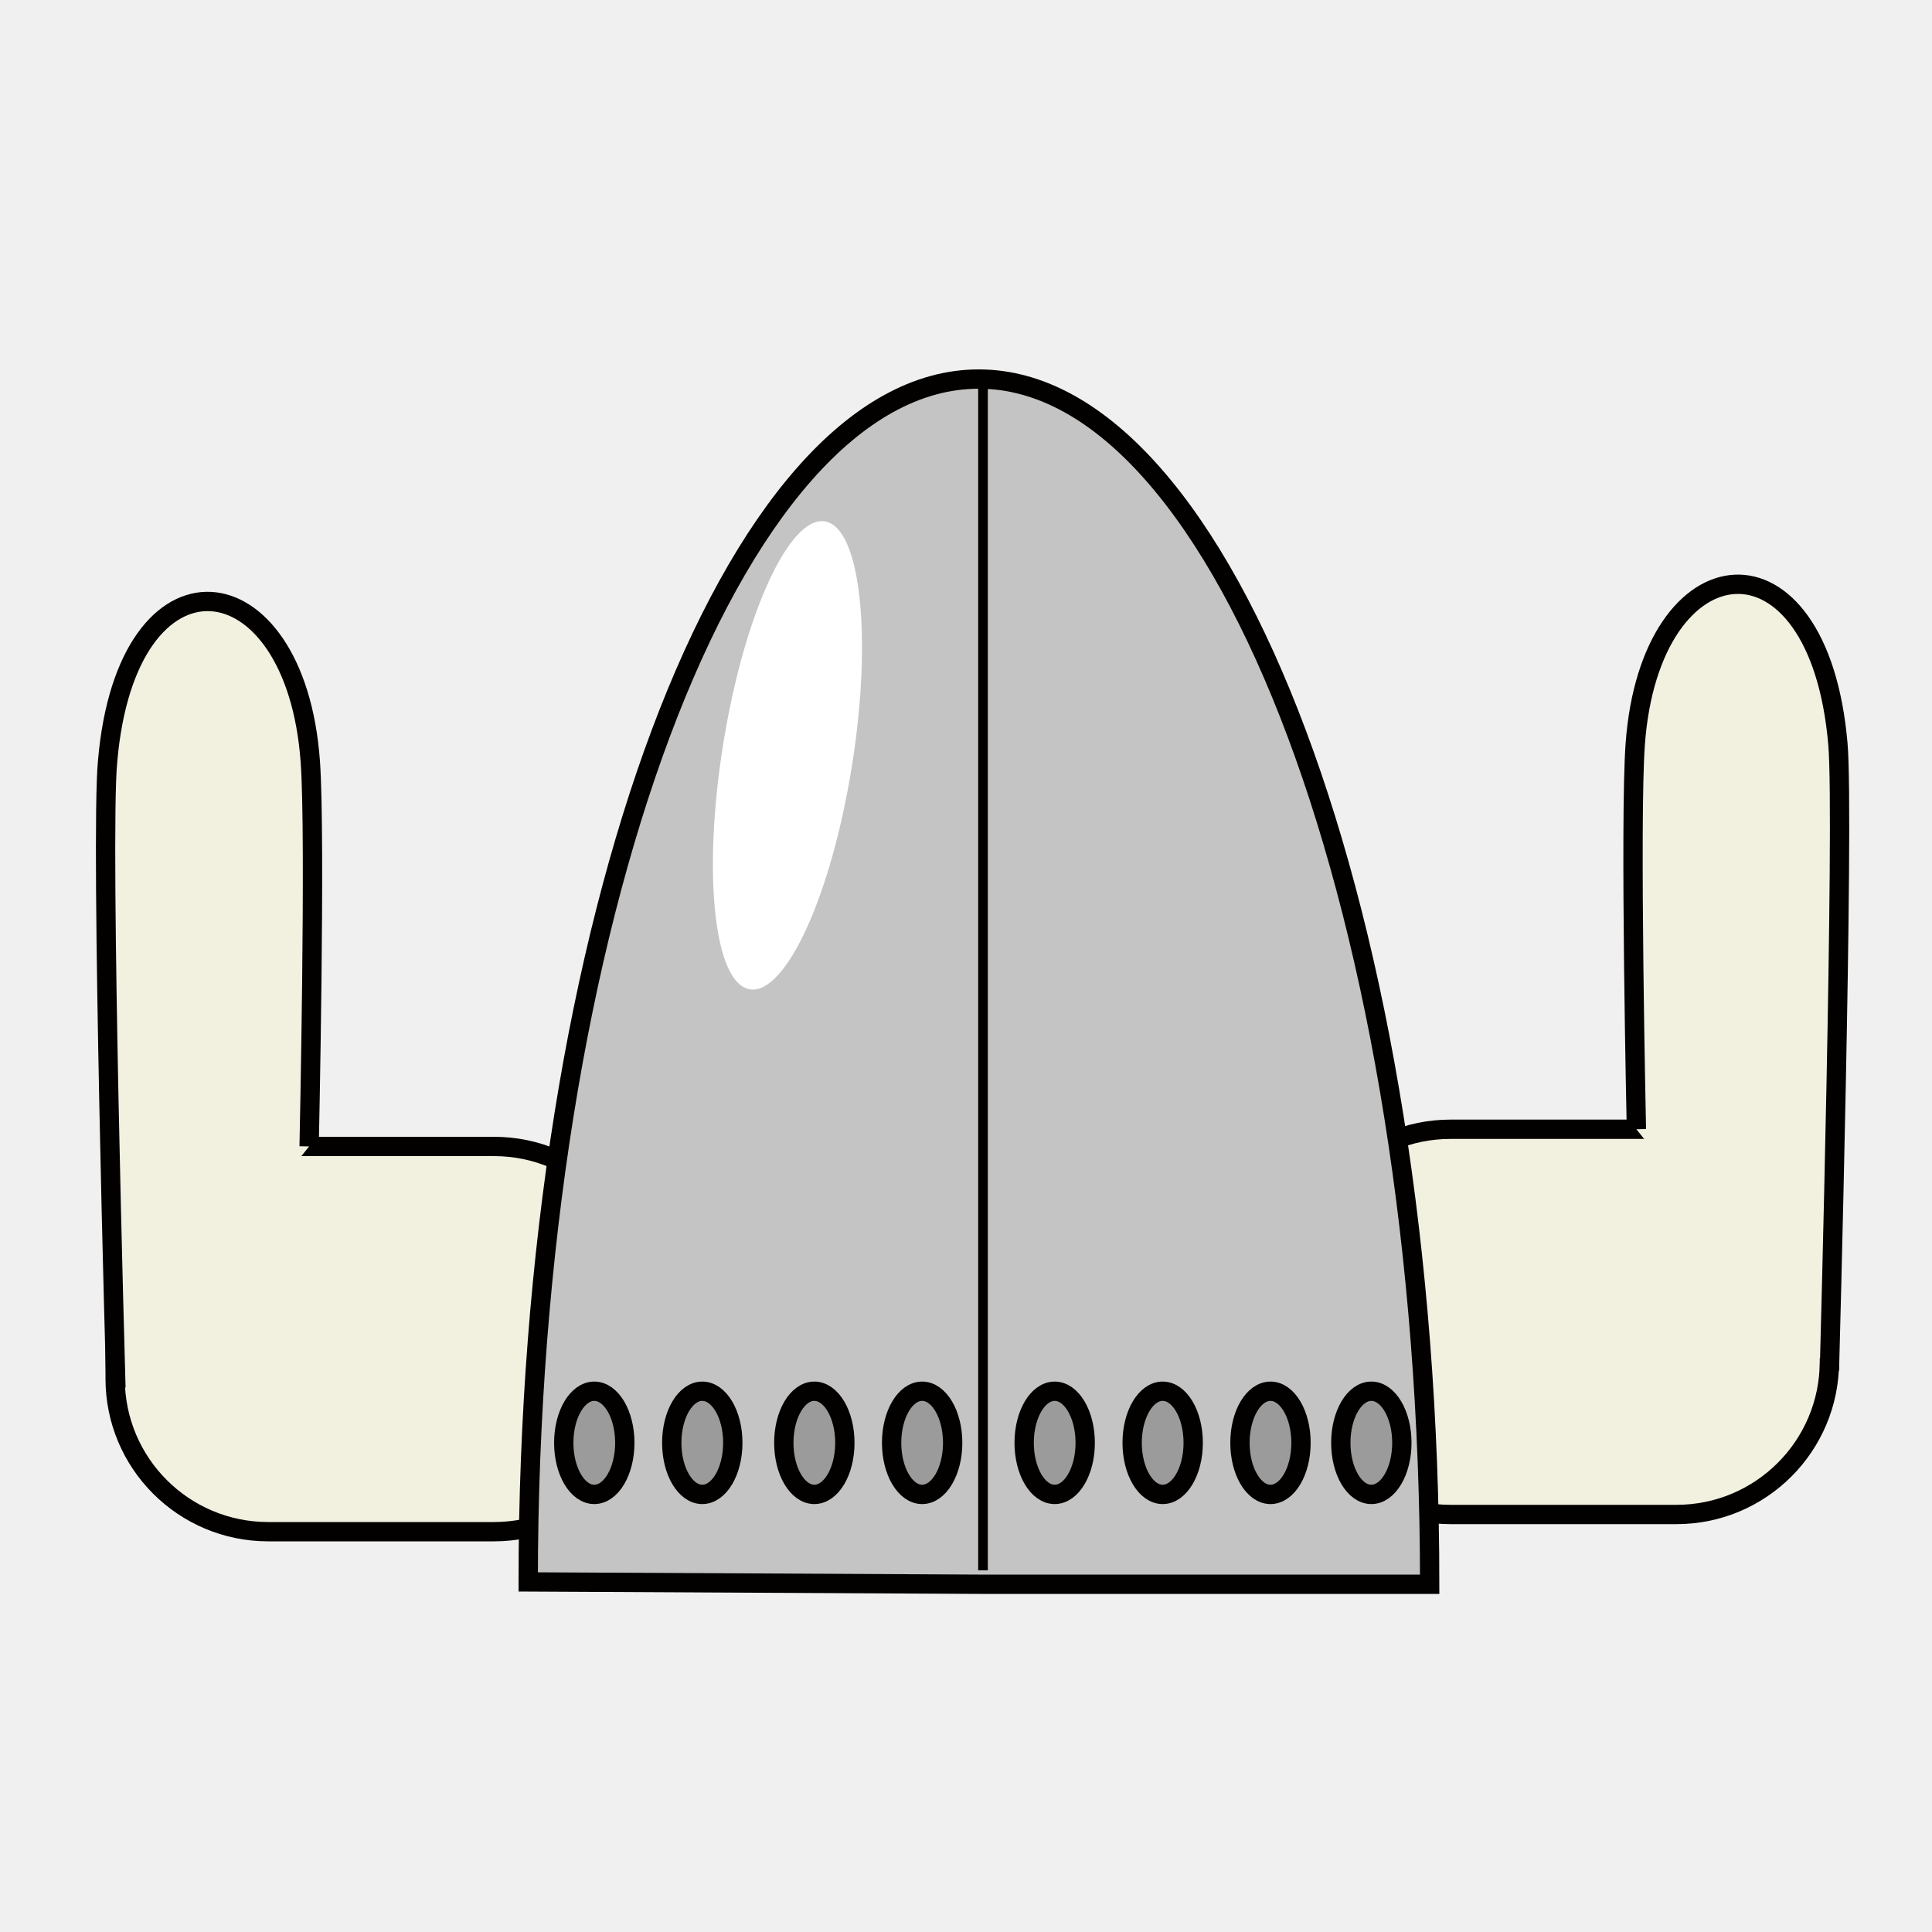
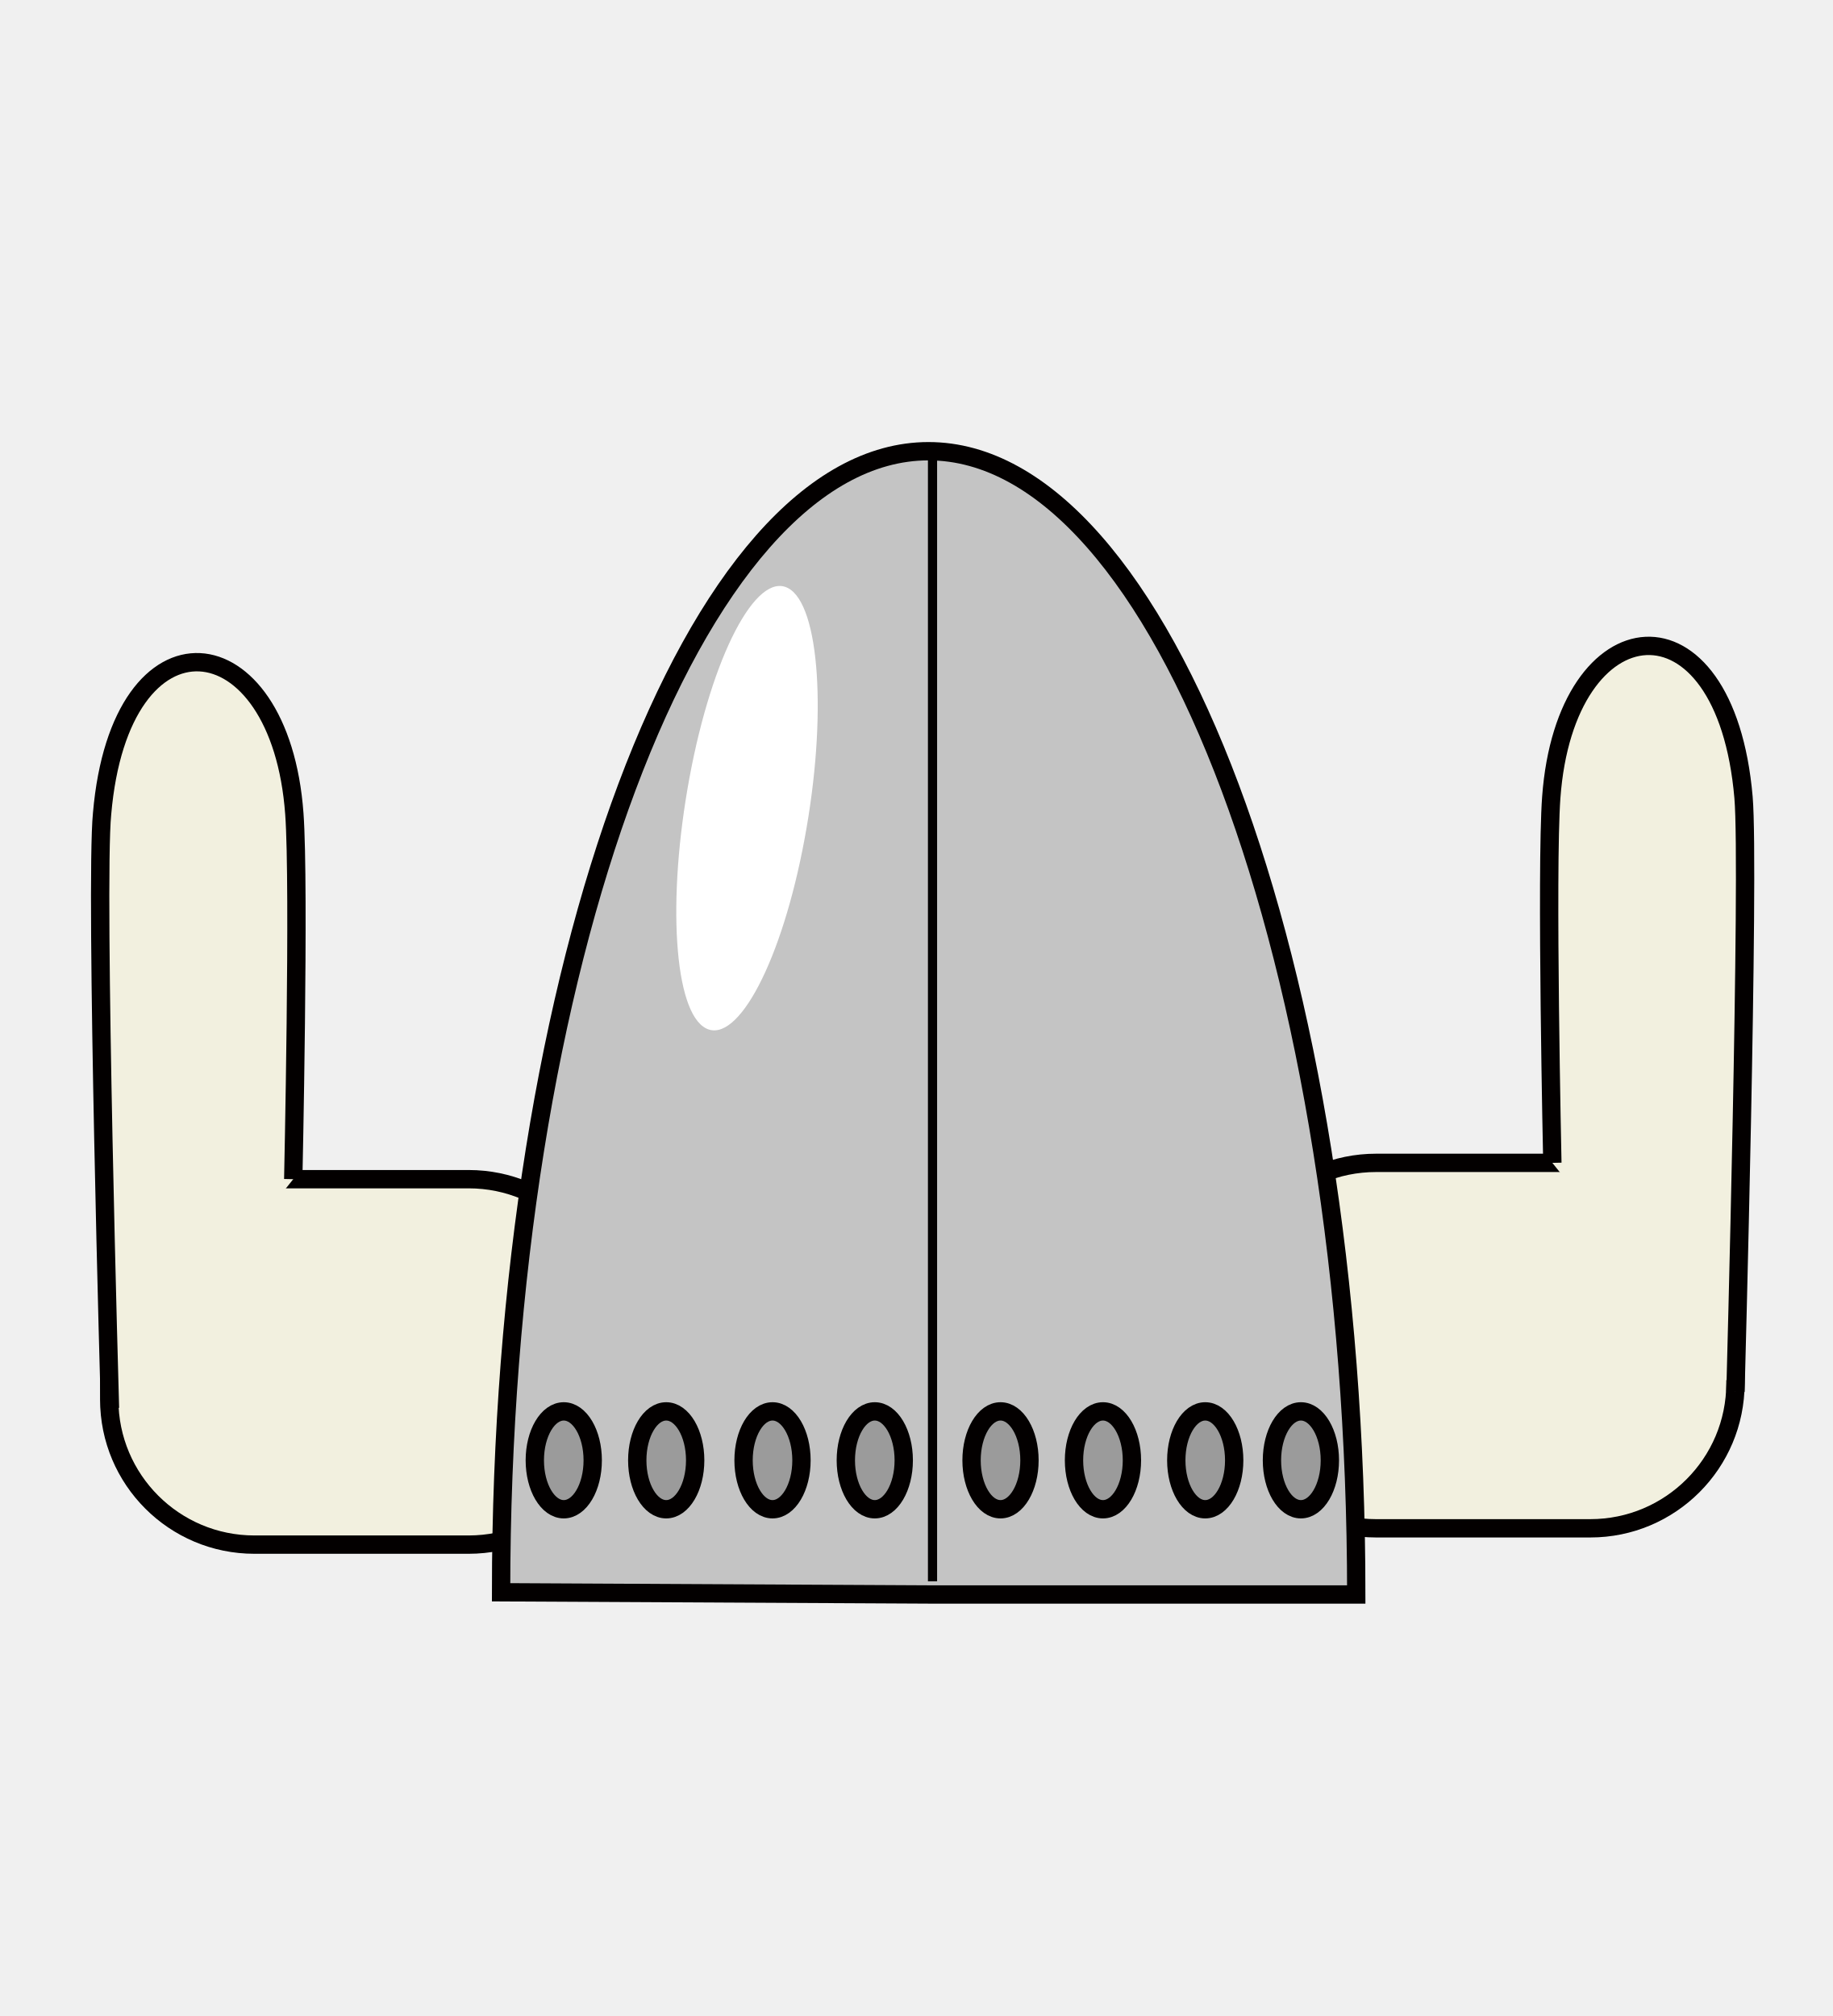
- <svg xmlns="http://www.w3.org/2000/svg" id="Layer_1" data-name="Layer 1" width="100" height="100" viewBox="0 0 100 100">
+ <svg xmlns="http://www.w3.org/2000/svg" id="Layer_1" data-name="Layer 1" width="100" height="110" viewBox="0 -5 100 110">
  <g>
    <rect x="5.96" y="59.34" width="27.53" height="19.94" rx="7.92" ry="7.92" transform="translate(39.45 138.62) rotate(-180)" fill="#f2f0df" stroke="#030000" stroke-miterlimit="10" />
    <path d="M16,59.34s.35-16,.06-19.94c-.77-10.55-9.5-11.49-10.49,0C5.18,43.34,6,71.83,6,71.83" fill="#f2f0df" stroke="#030000" stroke-miterlimit="10" />
    <rect x="67.16" y="58.45" width="27.53" height="19.94" rx="7.92" ry="7.92" fill="#f2f0df" stroke="#030000" stroke-miterlimit="10" />
    <path d="M50.66,82l-23.32-.12c0-34.18,10.55-62.26,23.32-62.26S74,47.75,74,82Z" fill="#c4c4c4" stroke="#030000" stroke-miterlimit="10" />
    <ellipse cx="30.76" cy="74.68" rx="1.58" ry="2.67" fill="#9b9b9b" stroke="#030000" stroke-miterlimit="10" />
    <ellipse cx="36.35" cy="74.68" rx="1.58" ry="2.67" fill="#9b9b9b" stroke="#030000" stroke-miterlimit="10" />
    <ellipse cx="42.15" cy="74.68" rx="1.58" ry="2.67" fill="#9b9b9b" stroke="#030000" stroke-miterlimit="10" />
    <ellipse cx="47.73" cy="74.68" rx="1.58" ry="2.67" fill="#9b9b9b" stroke="#030000" stroke-miterlimit="10" />
    <ellipse cx="54.59" cy="74.68" rx="1.58" ry="2.67" fill="#9b9b9b" stroke="#030000" stroke-miterlimit="10" />
    <ellipse cx="60.18" cy="74.68" rx="1.58" ry="2.67" fill="#9b9b9b" stroke="#030000" stroke-miterlimit="10" />
    <ellipse cx="65.76" cy="74.68" rx="1.58" ry="2.67" fill="#9b9b9b" stroke="#030000" stroke-miterlimit="10" />
    <ellipse cx="70.98" cy="74.68" rx="1.58" ry="2.67" fill="#9b9b9b" stroke="#030000" stroke-miterlimit="10" />
    <path d="M84.7,58.45s-.35-16-.06-19.94c.77-10.55,9.5-11.49,10.49,0,.34,3.94-.44,32.43-.44,32.43" fill="#f2f0df" stroke="#030000" stroke-miterlimit="10" />
    <line x1="50.88" y1="19.59" x2="50.88" y2="81.28" fill="none" stroke="#030000" stroke-miterlimit="10" stroke-width="0.5" />
    <path d="M43.9,40.77C42.67,47.41,40.26,52,38.52,51.11s-2.14-7-.9-13.68S41.27,26.17,43,27.09,45.14,34.14,43.9,40.77Z" fill="#fff" />
  </g>
</svg>
